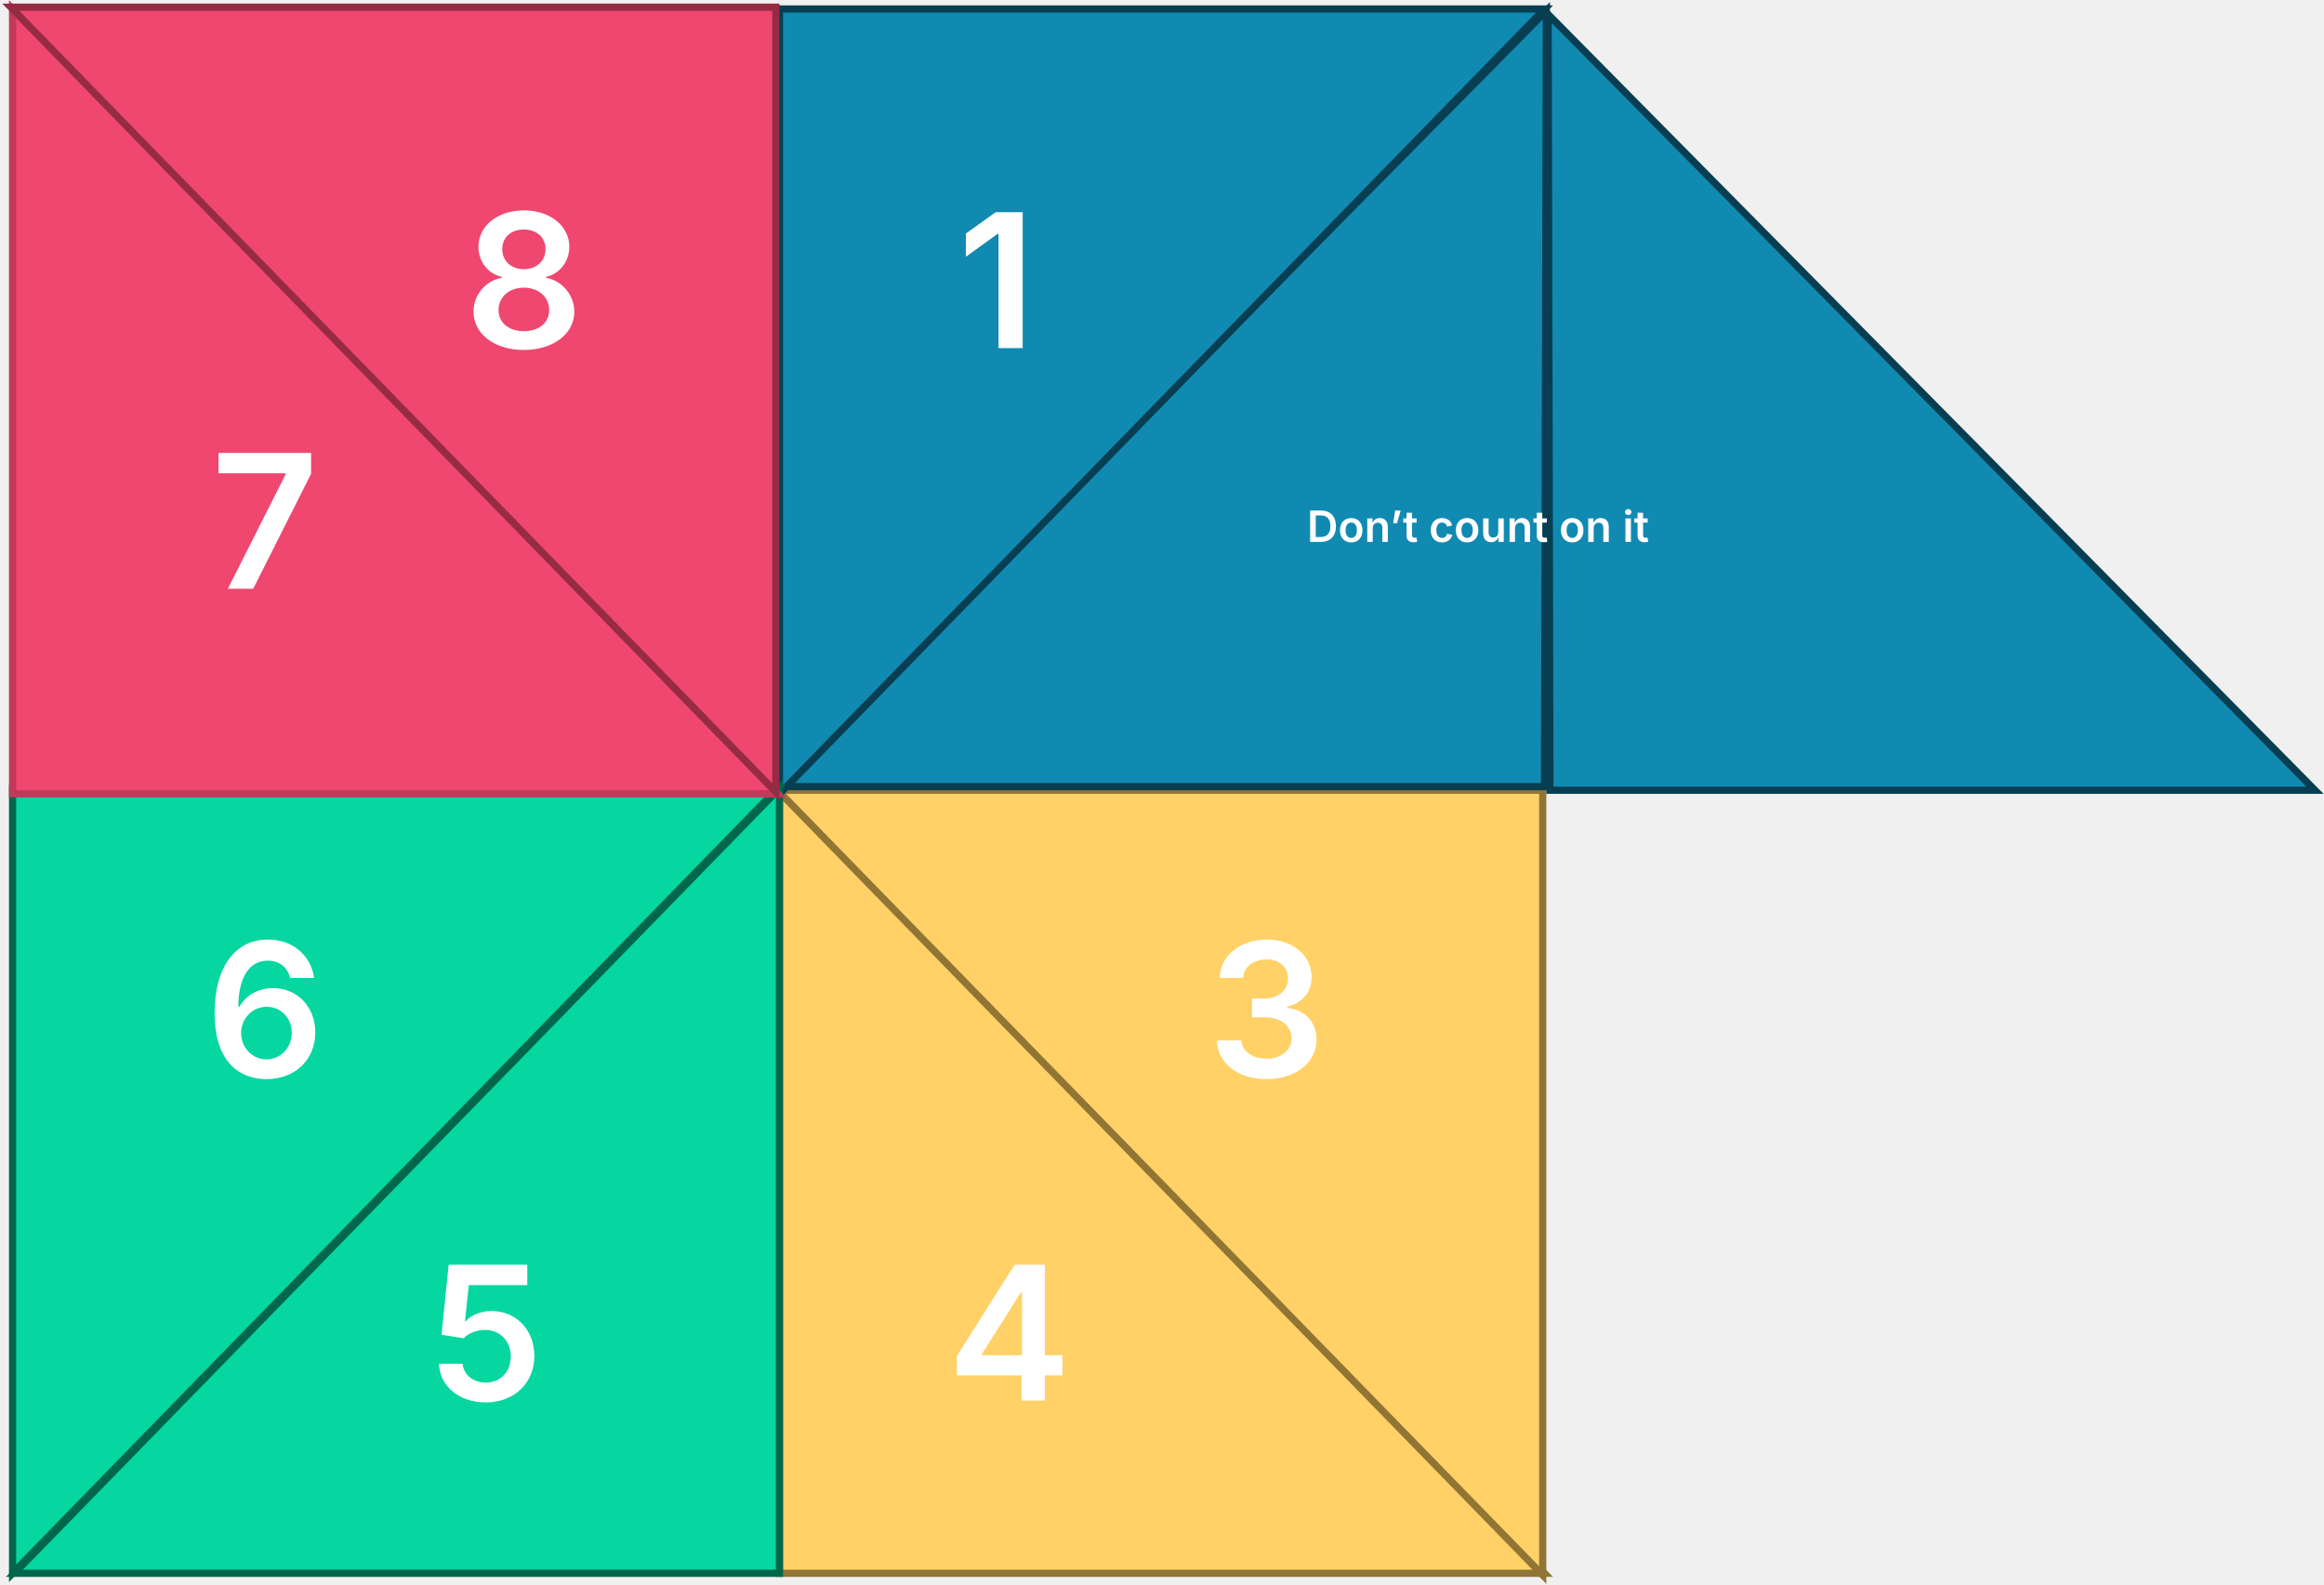
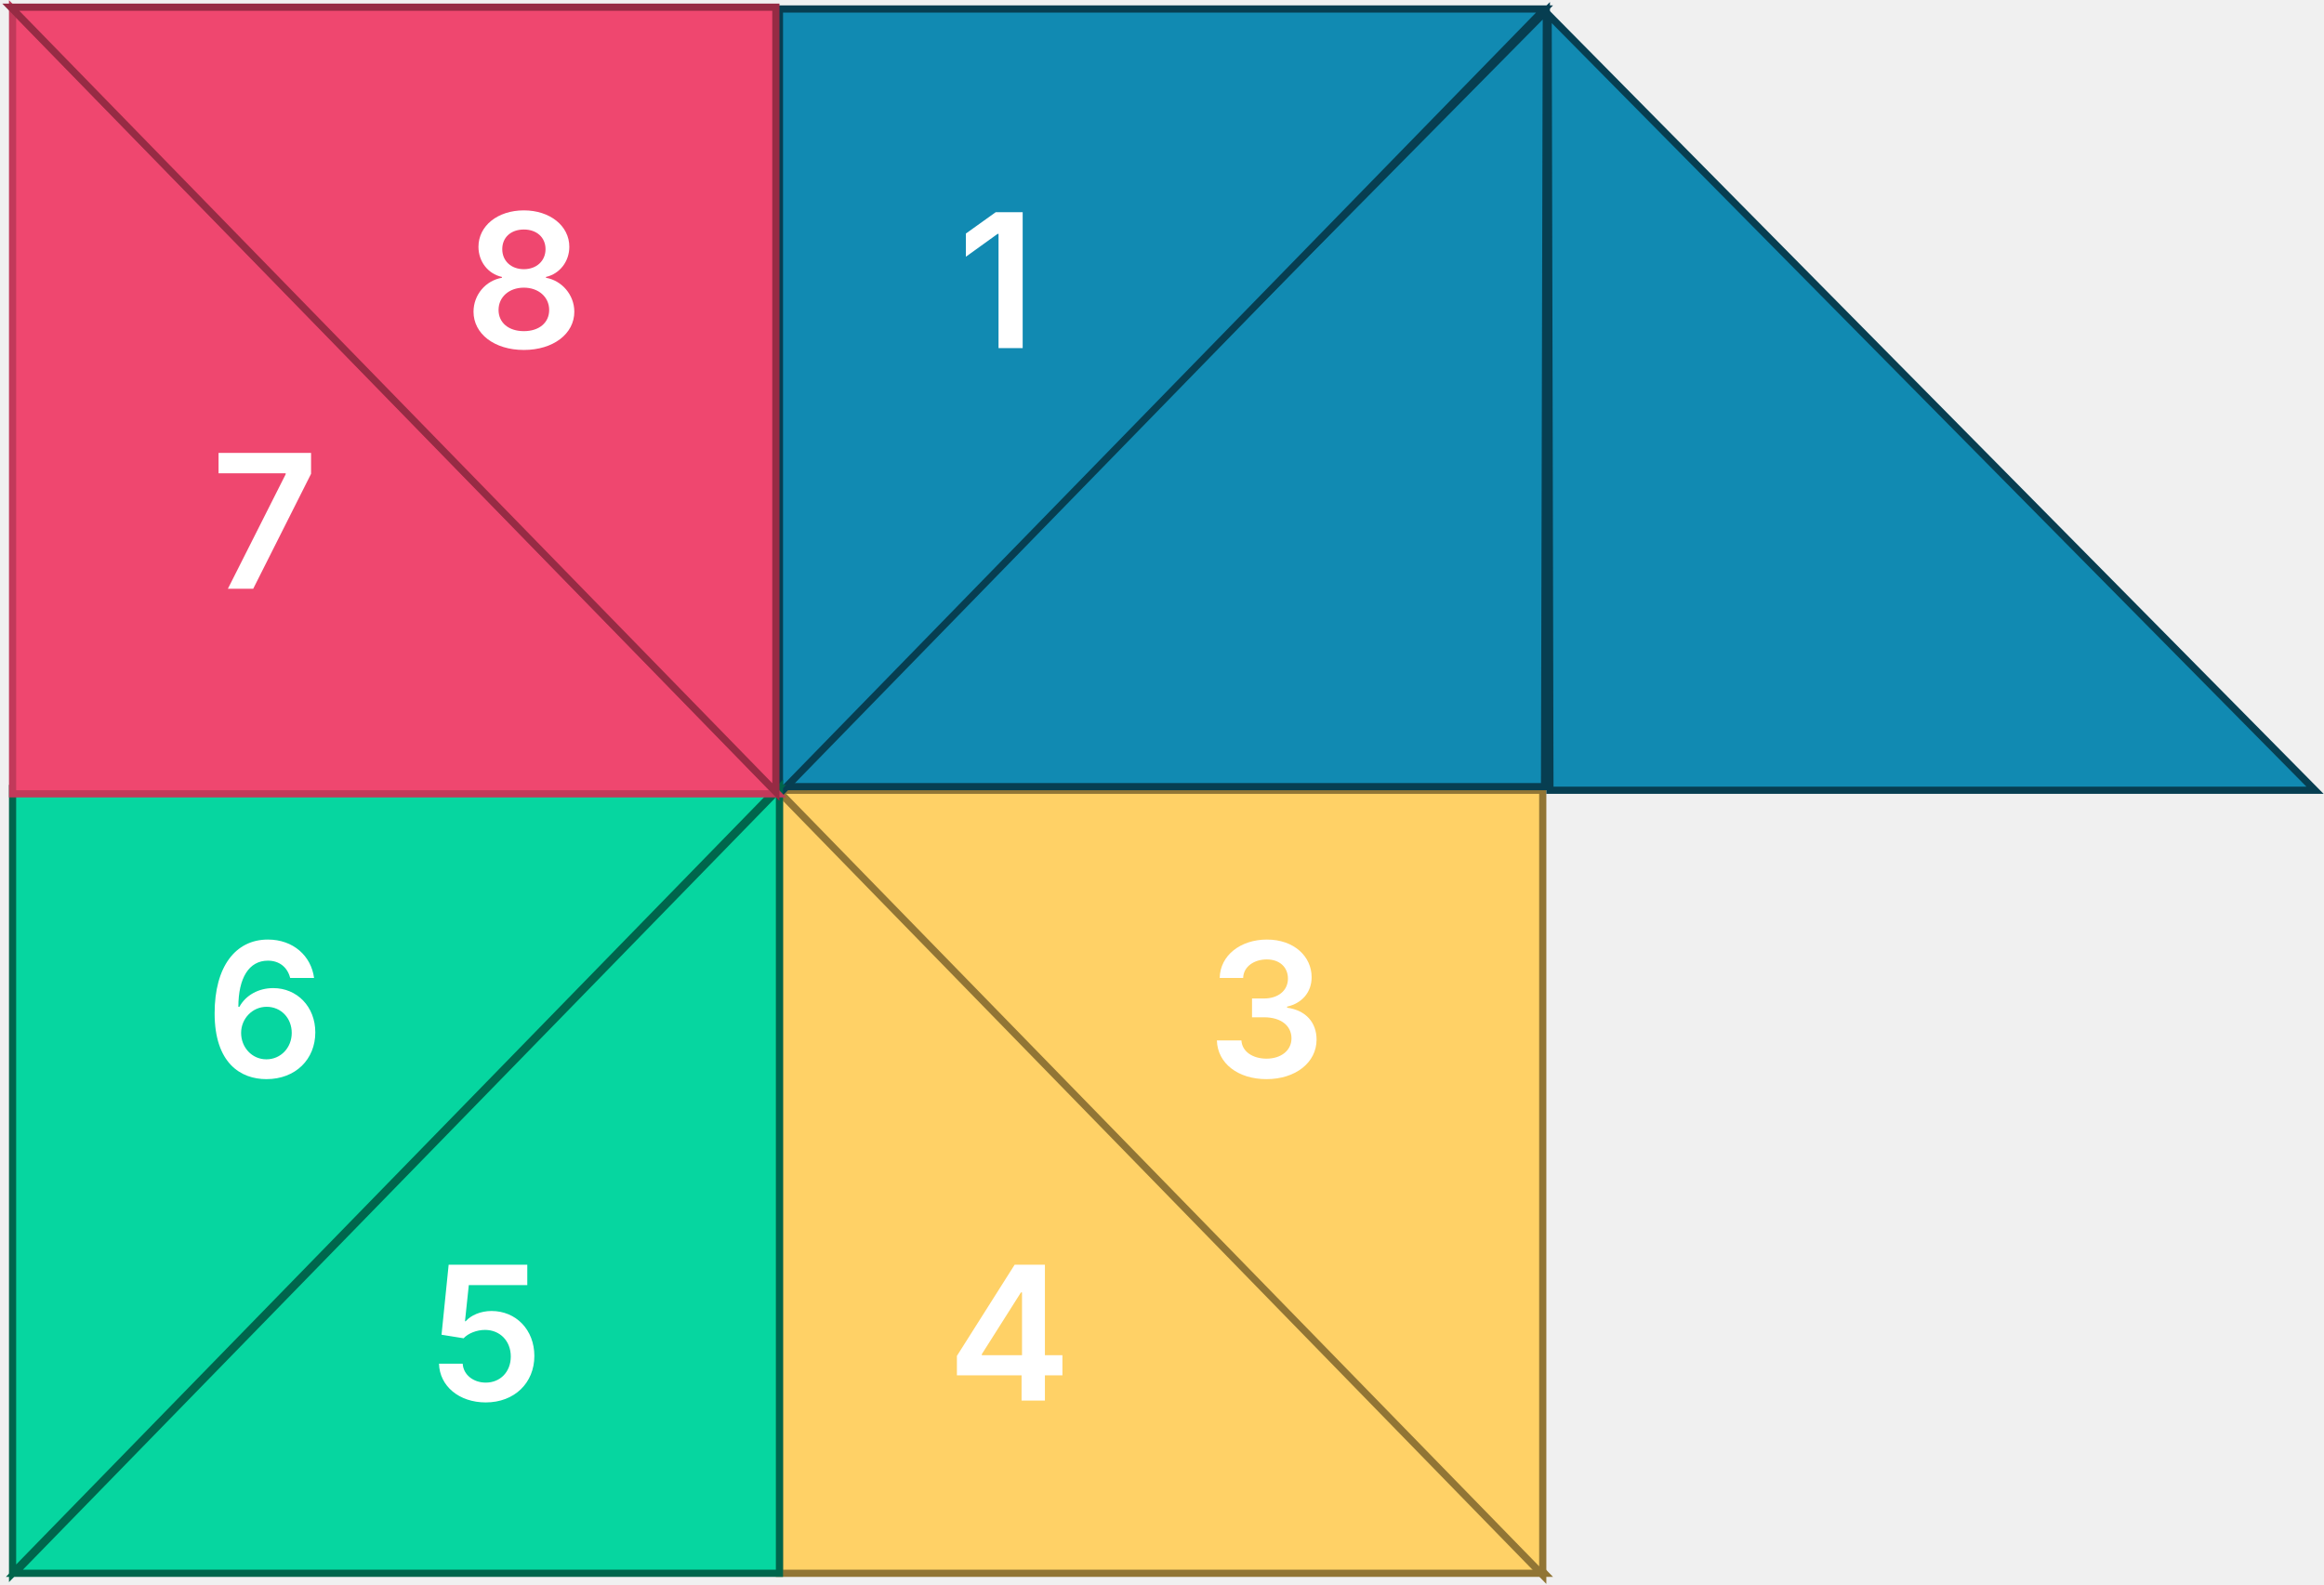
<svg xmlns="http://www.w3.org/2000/svg" width="647" height="441" viewBox="0 0 647 441" fill="none">
  <g id="2-Opened">
    <g id="Bottom-Right-4">
      <path id="Bottom-Left-2-Flap" d="M217 219.5L430 438H217V219.5Z" fill="#FFD166" stroke="#917535" stroke-width="2" />
      <text id="4" fill="white" xml:space="preserve" style="white-space: pre" font-family="Inter" font-size="52" font-weight="600" letter-spacing="0em">
        <tspan x="263.684" y="389.909">4</tspan>
      </text>
    </g>
    <g id="Bottom-Right-3">
      <path id="Bottom-Left-1-Flap" d="M429.5 438.5L216.5 220H429.5V438.5Z" fill="#FFD166" stroke="#917535" stroke-width="2" />
      <text id="3" fill="white" xml:space="preserve" style="white-space: pre" font-family="Inter" font-size="52" font-weight="600" letter-spacing="0em">
        <tspan x="336.064" y="299.909">3</tspan>
      </text>
    </g>
    <g id="Top-Right-2">
      <path id="Top-Left-1-Flap" d="M430.5 3L217 219H430L430.5 3Z" fill="#118AB2" stroke="#073E51" stroke-width="2" />
    </g>
    <g id="Top-Right-2-Opened">
      <path id="Top-Left-1-Flap-Open" d="M431 4L644.5 220H431.5L431 4Z" fill="#118AB2" stroke="#073E51" stroke-width="2" />
-       <text id="fortuneText" transform="matrix(1 0 0 1 329 139)" fill="white" xml:space="preserve" style="white-space: pre" font-family="Inter" font-size="12" font-weight="600" letter-spacing="0em">
-         <tspan x="34.863" y="11.864">Don’t count on it</tspan>
-       </text>
    </g>
    <g id="Top-Right-1">
      <path id="Top-Left-1-Flap_2" d="M217 221L430 2.5H217V221Z" fill="#118AB2" stroke="#073E51" stroke-width="2" />
      <text id="1" fill="white" xml:space="preserve" style="white-space: pre" font-family="Inter" font-size="52" font-weight="600" letter-spacing="0em">
        <tspan x="266.508" y="96.909">1</tspan>
      </text>
    </g>
    <g id="Bottom-Left-5">
      <path id="Bottom-Left-2-Flap_2" d="M217 219.5L4 438H217V219.5Z" fill="#06D6A0" stroke="#00664C" stroke-width="2" />
      <text id="5" fill="white" xml:space="preserve" style="white-space: pre" font-family="Inter" font-size="52" font-weight="600" letter-spacing="0em">
        <tspan x="119.547" y="389.909">5</tspan>
      </text>
    </g>
    <g id="Bottom-Left-6">
      <path id="Bottom-Left-1-Flap_2" d="M3.5 438L216.5 219.5H3.5V438Z" fill="#06D6A0" stroke="#00664C" stroke-width="2" />
      <text id="6" fill="white" xml:space="preserve" style="white-space: pre" font-family="Inter" font-size="52" font-weight="600" letter-spacing="0em">
        <tspan x="57.141" y="299.909">6</tspan>
      </text>
    </g>
    <g id="Top-Left-7">
      <path id="Top-Left-1-Flap_3" d="M3.5 2.5L216.5 221H3.5V2.5Z" fill="#EF476F" stroke="#C2395A" stroke-width="2" />
      <text id="7" fill="white" xml:space="preserve" style="white-space: pre" font-family="Inter" font-size="52" font-weight="600" letter-spacing="0em">
        <tspan x="58.74" y="163.909">7</tspan>
      </text>
    </g>
    <g id="Top-Left-8">
      <path id="Top-Left-1-Flap_4" d="M216 220.5L3 2H216V220.5Z" fill="#EF476F" stroke="#962B44" stroke-width="2" />
      <text id="8" fill="white" xml:space="preserve" style="white-space: pre" font-family="Inter" font-size="52" font-weight="600" letter-spacing="0em">
        <tspan x="129.217" y="96.909">8</tspan>
      </text>
    </g>
  </g>
</svg>
